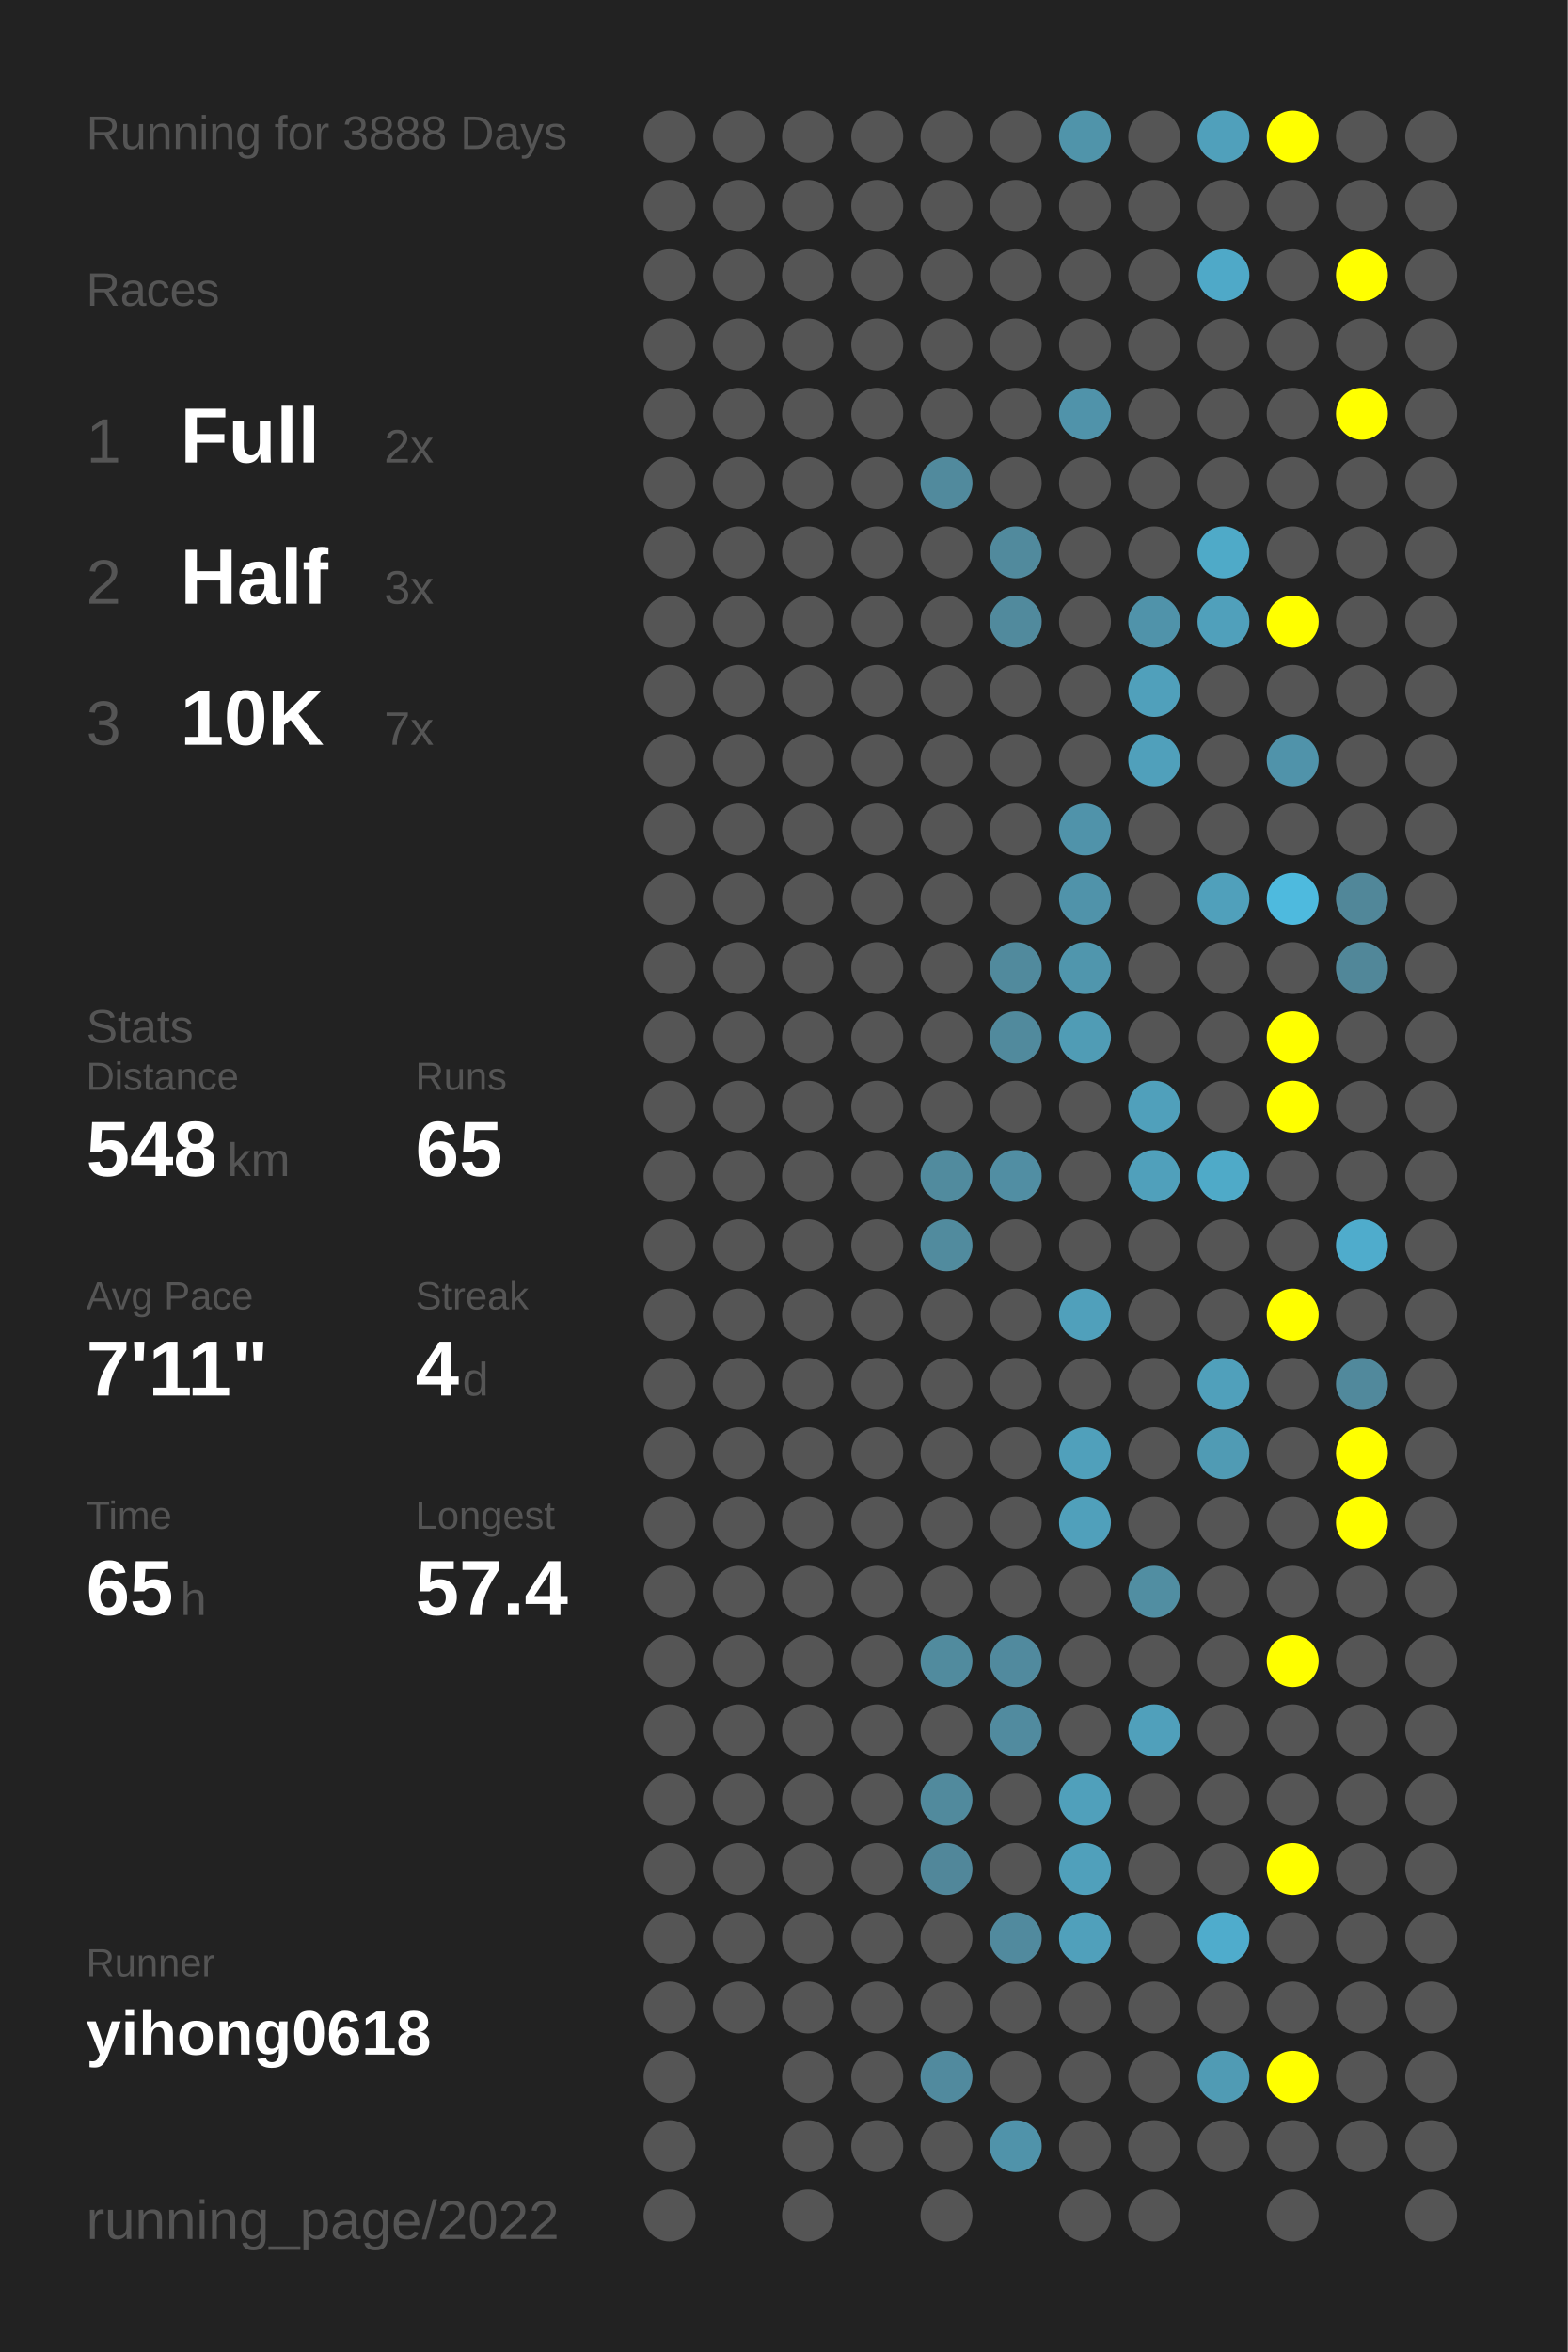
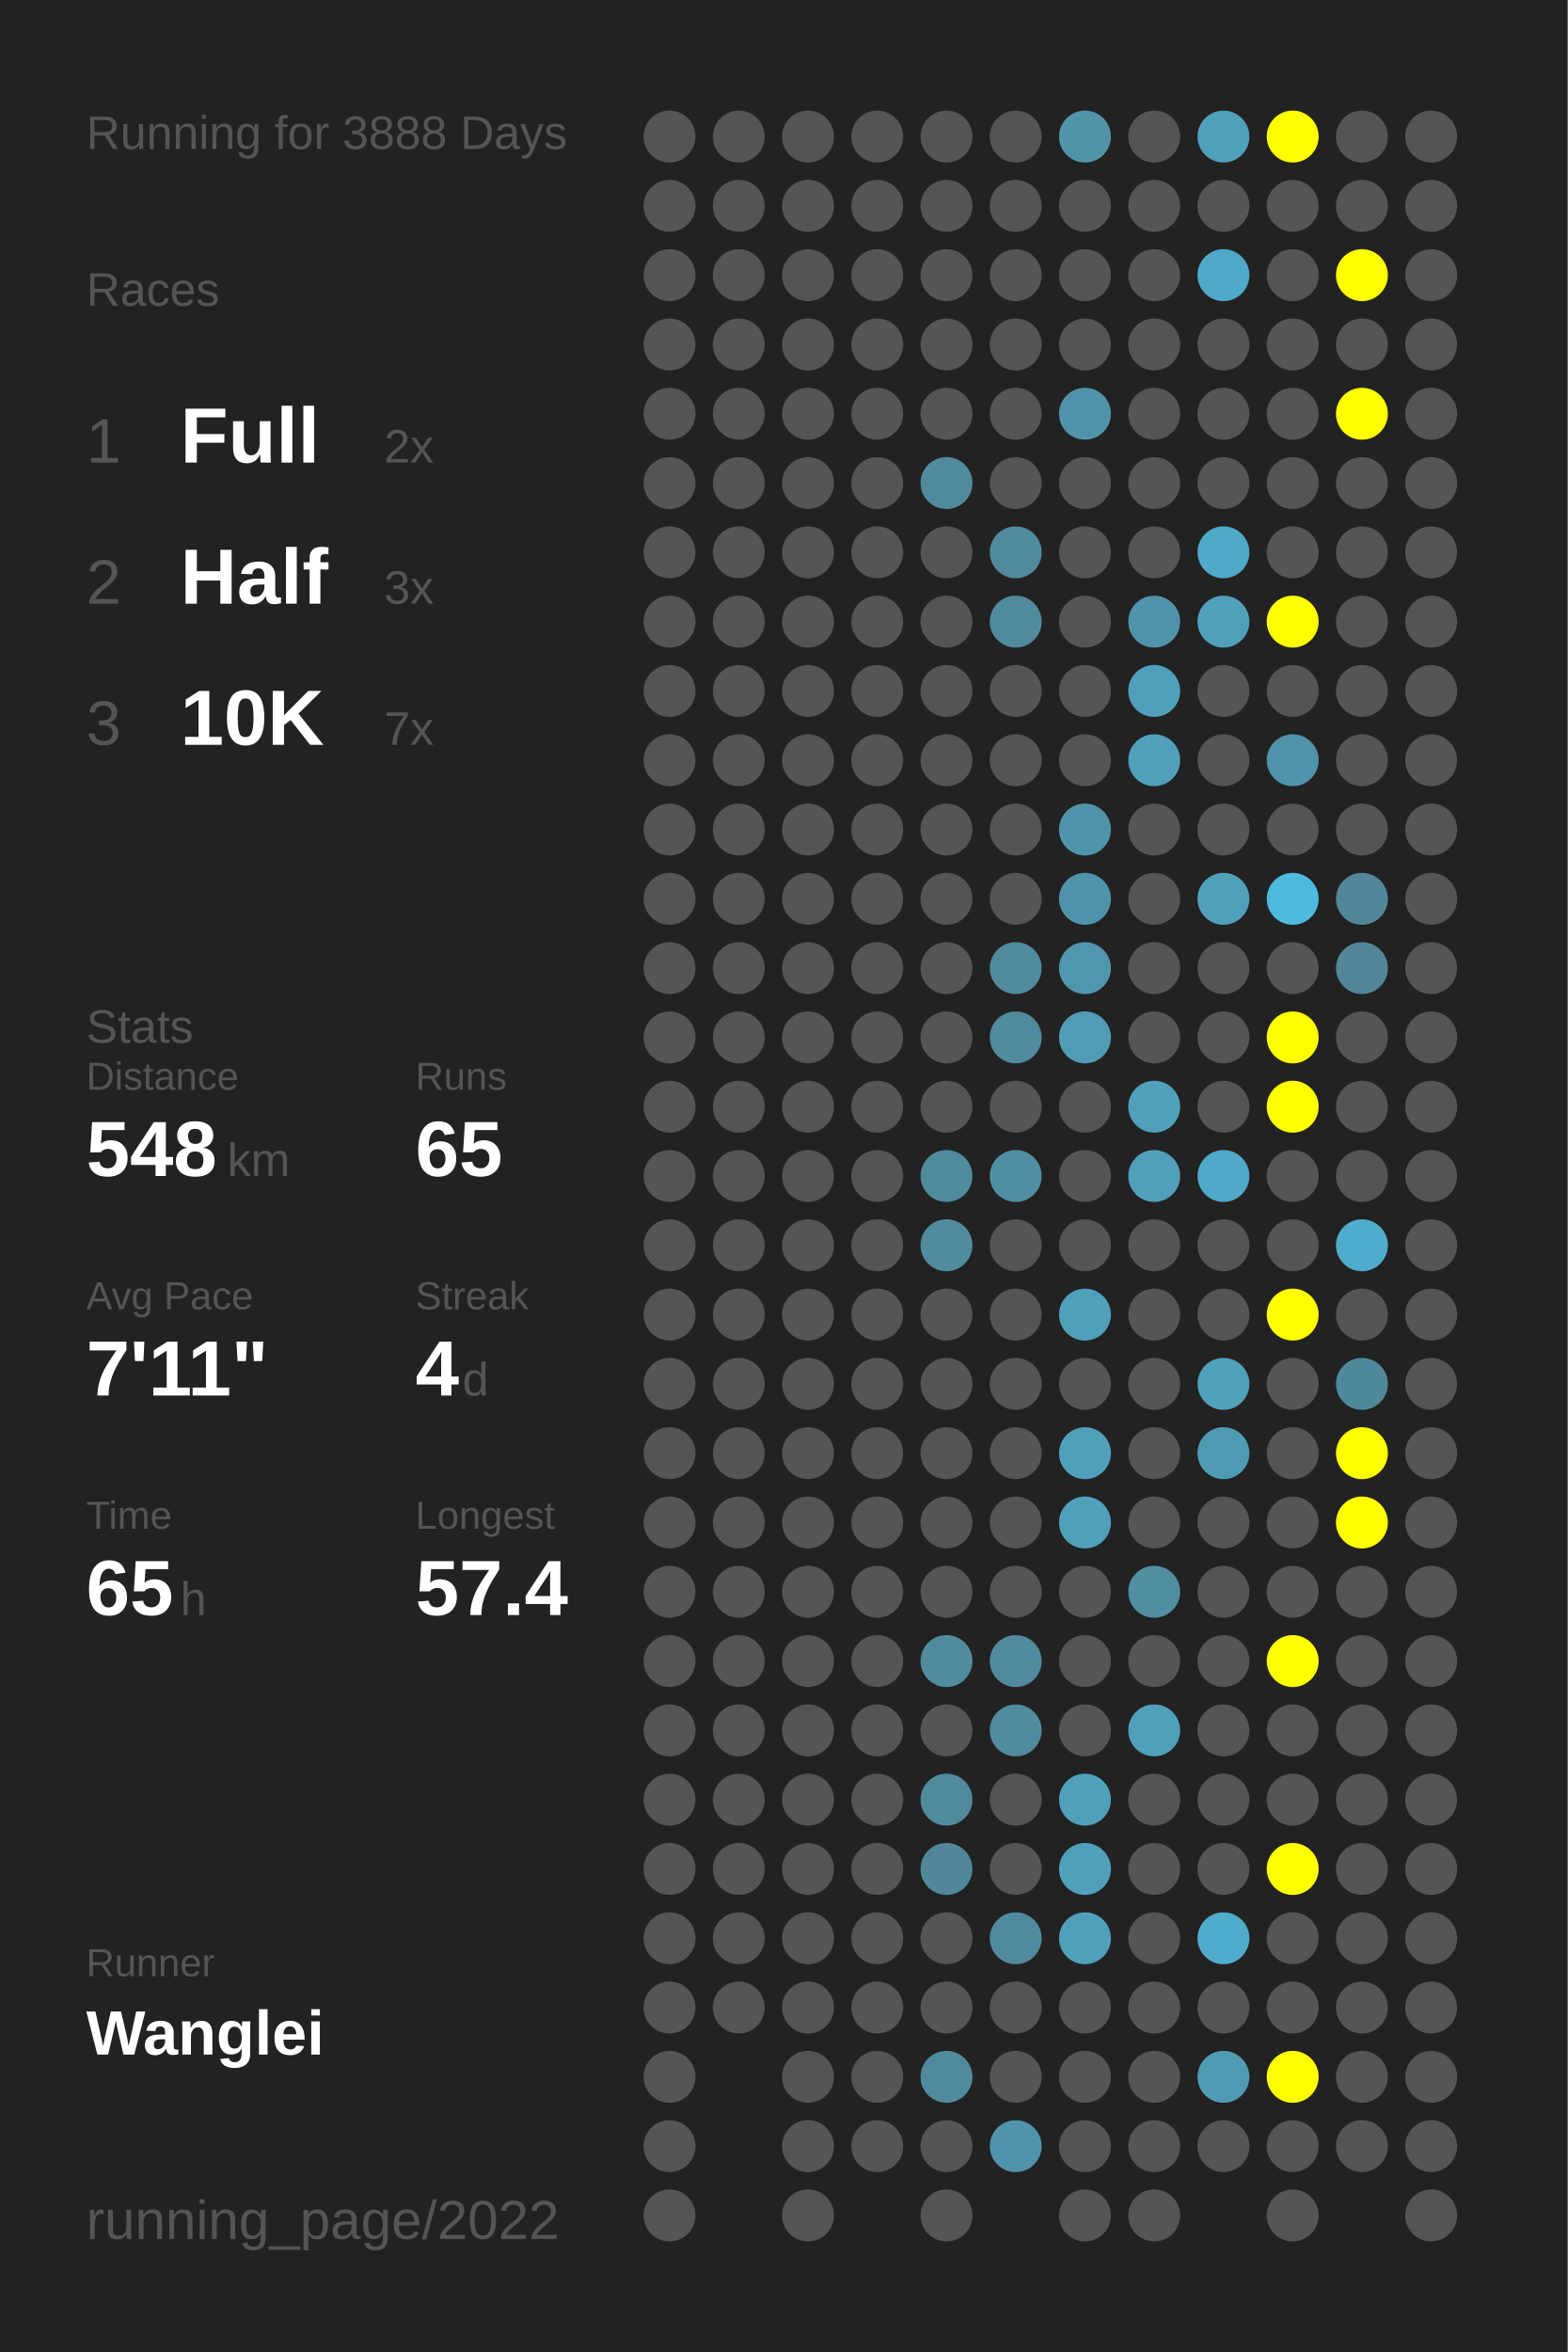
<svg xmlns="http://www.w3.org/2000/svg" baseProfile="full" height="300mm" version="1.1" viewBox="0,0,200,300" width="200mm">
  <defs />
  <rect fill="#222222" height="300" width="200" x="0" y="0" />
  <text fill="#555555" style="font-size:6px; font-family:Arial;" x="11" y="19">Running for 3888 Days</text>
  <text fill="#555555" style="font-size:6px; font-family:Arial;" x="11" y="39">Races</text>
  <text fill="#555555" style="font-size:8px; font-family:Arial;" x="11" y="59">1</text>
  <text fill="#FFFFFF" style="font-size:10px; font-family:Arial; font-weight:bold;" x="23" y="59">Full</text>
  <text fill="#555555" style="font-size:6px; font-family:Arial;" x="49" y="59">2x</text>
  <text fill="#555555" style="font-size:8px; font-family:Arial;" x="11" y="77">2</text>
  <text fill="#FFFFFF" style="font-size:10px; font-family:Arial; font-weight:bold;" x="23" y="77">Half</text>
  <text fill="#555555" style="font-size:6px; font-family:Arial;" x="49" y="77">3x</text>
  <text fill="#555555" style="font-size:8px; font-family:Arial;" x="11" y="95">3</text>
  <text fill="#FFFFFF" style="font-size:10px; font-family:Arial; font-weight:bold;" x="23" y="95">10K</text>
  <text fill="#555555" style="font-size:6px; font-family:Arial;" x="49" y="95">7x</text>
  <text fill="#555555" style="font-size:6px; font-family:Arial;" x="11" y="133">Stats</text>
  <text fill="#555555" style="font-size:5px; font-family:Arial;" x="11" y="139">Distance</text>
  <text fill="#FFFFFF" style="font-size:10px; font-family:Arial; font-weight:bold;" x="11" y="150">548</text>
  <text fill="#555555" style="font-size:6px; font-family:Arial;" x="29" y="150">km</text>
  <text fill="#555555" style="font-size:5px; font-family:Arial;" x="53" y="139">Runs</text>
  <text fill="#FFFFFF" style="font-size:10px; font-family:Arial; font-weight:bold;" x="53" y="150">65</text>
  <text fill="#555555" style="font-size:5px; font-family:Arial;" x="11" y="167">Avg Pace</text>
  <text fill="#FFFFFF" style="font-size:10px; font-family:Arial; font-weight:bold;" x="11" y="178">7'11"</text>
  <text fill="#555555" style="font-size:5px; font-family:Arial;" x="53" y="167">Streak</text>
  <text fill="#FFFFFF" style="font-size:10px; font-family:Arial; font-weight:bold;" x="53" y="178">4</text>
  <text fill="#555555" style="font-size:6px; font-family:Arial;" x="59" y="178">d</text>
  <text fill="#555555" style="font-size:5px; font-family:Arial;" x="11" y="195">Time</text>
  <text fill="#FFFFFF" style="font-size:10px; font-family:Arial; font-weight:bold;" x="11" y="206">65</text>
  <text fill="#555555" style="font-size:6px; font-family:Arial;" x="23" y="206">h</text>
  <text fill="#555555" style="font-size:5px; font-family:Arial;" x="53" y="195">Longest</text>
  <text fill="#FFFFFF" style="font-size:10px; font-family:Arial; font-weight:bold;" x="53" y="206">57.4</text>
  <text fill="#555555" style="font-size:5px; font-family:Arial;" x="11" y="252.065">Runner</text>
-   <text fill="#FFFFFF" style="font-size:8px; font-family:Arial; font-weight:bold;" x="11" y="262.065">yihong0618</text>
+   <text fill="#FFFFFF" style="font-size:8px; font-family:Arial; font-weight:bold;" x="11" y="262.065">Wanglei</text>
  <text fill="#555555" style="font-size:7px; font-family:Arial;" x="11" y="285.581">running_page/2022</text>
  <circle cx="85.417" cy="17.419" fill="#555555" r="3.312" />
  <circle cx="85.417" cy="26.258" fill="#555555" r="3.312" />
  <circle cx="85.417" cy="35.097" fill="#555555" r="3.312" />
  <circle cx="85.417" cy="43.935" fill="#555555" r="3.312" />
  <circle cx="85.417" cy="52.774" fill="#555555" r="3.312" />
  <circle cx="85.417" cy="61.613" fill="#555555" r="3.312" />
  <circle cx="85.417" cy="70.452" fill="#555555" r="3.312" />
  <circle cx="85.417" cy="79.29" fill="#555555" r="3.312" />
  <circle cx="85.417" cy="88.129" fill="#555555" r="3.312" />
  <circle cx="85.417" cy="96.968" fill="#555555" r="3.312" />
  <circle cx="85.417" cy="105.806" fill="#555555" r="3.312" />
  <circle cx="85.417" cy="114.645" fill="#555555" r="3.312" />
  <circle cx="85.417" cy="123.484" fill="#555555" r="3.312" />
  <circle cx="85.417" cy="132.323" fill="#555555" r="3.312" />
  <circle cx="85.417" cy="141.161" fill="#555555" r="3.312" />
  <circle cx="85.417" cy="150" fill="#555555" r="3.312" />
  <circle cx="85.417" cy="158.839" fill="#555555" r="3.312" />
  <circle cx="85.417" cy="167.677" fill="#555555" r="3.312" />
  <circle cx="85.417" cy="176.516" fill="#555555" r="3.312" />
  <circle cx="85.417" cy="185.355" fill="#555555" r="3.312" />
  <circle cx="85.417" cy="194.194" fill="#555555" r="3.312" />
  <circle cx="85.417" cy="203.032" fill="#555555" r="3.312" />
  <circle cx="85.417" cy="211.871" fill="#555555" r="3.312" />
  <circle cx="85.417" cy="220.71" fill="#555555" r="3.312" />
  <circle cx="85.417" cy="229.548" fill="#555555" r="3.312" />
  <circle cx="85.417" cy="238.387" fill="#555555" r="3.312" />
  <circle cx="85.417" cy="247.226" fill="#555555" r="3.312" />
  <circle cx="85.417" cy="256.065" fill="#555555" r="3.312" />
  <circle cx="85.417" cy="264.903" fill="#555555" r="3.312" />
  <circle cx="85.417" cy="273.742" fill="#555555" r="3.312" />
  <circle cx="85.417" cy="282.581" fill="#555555" r="3.312" />
  <circle cx="94.25" cy="17.419" fill="#555555" r="3.312" />
  <circle cx="94.25" cy="26.258" fill="#555555" r="3.312" />
  <circle cx="94.25" cy="35.097" fill="#555555" r="3.312" />
  <circle cx="94.25" cy="43.935" fill="#555555" r="3.312" />
  <circle cx="94.25" cy="52.774" fill="#555555" r="3.312" />
  <circle cx="94.25" cy="61.613" fill="#555555" r="3.312" />
  <circle cx="94.25" cy="70.452" fill="#555555" r="3.312" />
  <circle cx="94.25" cy="79.29" fill="#555555" r="3.312" />
  <circle cx="94.25" cy="88.129" fill="#555555" r="3.312" />
  <circle cx="94.25" cy="96.968" fill="#555555" r="3.312" />
  <circle cx="94.25" cy="105.806" fill="#555555" r="3.312" />
  <circle cx="94.25" cy="114.645" fill="#555555" r="3.312" />
  <circle cx="94.25" cy="123.484" fill="#555555" r="3.312" />
  <circle cx="94.25" cy="132.323" fill="#555555" r="3.312" />
  <circle cx="94.25" cy="141.161" fill="#555555" r="3.312" />
  <circle cx="94.25" cy="150" fill="#555555" r="3.312" />
  <circle cx="94.25" cy="158.839" fill="#555555" r="3.312" />
  <circle cx="94.25" cy="167.677" fill="#555555" r="3.312" />
  <circle cx="94.25" cy="176.516" fill="#555555" r="3.312" />
  <circle cx="94.25" cy="185.355" fill="#555555" r="3.312" />
  <circle cx="94.25" cy="194.194" fill="#555555" r="3.312" />
  <circle cx="94.25" cy="203.032" fill="#555555" r="3.312" />
  <circle cx="94.25" cy="211.871" fill="#555555" r="3.312" />
  <circle cx="94.25" cy="220.71" fill="#555555" r="3.312" />
  <circle cx="94.25" cy="229.548" fill="#555555" r="3.312" />
  <circle cx="94.25" cy="238.387" fill="#555555" r="3.312" />
  <circle cx="94.25" cy="247.226" fill="#555555" r="3.312" />
  <circle cx="94.25" cy="256.065" fill="#555555" r="3.312" />
  <circle cx="103.083" cy="17.419" fill="#555555" r="3.312" />
  <circle cx="103.083" cy="26.258" fill="#555555" r="3.312" />
  <circle cx="103.083" cy="35.097" fill="#555555" r="3.312" />
  <circle cx="103.083" cy="43.935" fill="#555555" r="3.312" />
  <circle cx="103.083" cy="52.774" fill="#555555" r="3.312" />
  <circle cx="103.083" cy="61.613" fill="#555555" r="3.312" />
  <circle cx="103.083" cy="70.452" fill="#555555" r="3.312" />
  <circle cx="103.083" cy="79.29" fill="#555555" r="3.312" />
  <circle cx="103.083" cy="88.129" fill="#555555" r="3.312" />
  <circle cx="103.083" cy="96.968" fill="#555555" r="3.312" />
  <circle cx="103.083" cy="105.806" fill="#555555" r="3.312" />
  <circle cx="103.083" cy="114.645" fill="#555555" r="3.312" />
  <circle cx="103.083" cy="123.484" fill="#555555" r="3.312" />
  <circle cx="103.083" cy="132.323" fill="#555555" r="3.312" />
  <circle cx="103.083" cy="141.161" fill="#555555" r="3.312" />
  <circle cx="103.083" cy="150" fill="#555555" r="3.312" />
  <circle cx="103.083" cy="158.839" fill="#555555" r="3.312" />
  <circle cx="103.083" cy="167.677" fill="#555555" r="3.312" />
  <circle cx="103.083" cy="176.516" fill="#555555" r="3.312" />
  <circle cx="103.083" cy="185.355" fill="#555555" r="3.312" />
  <circle cx="103.083" cy="194.194" fill="#555555" r="3.312" />
  <circle cx="103.083" cy="203.032" fill="#555555" r="3.312" />
  <circle cx="103.083" cy="211.871" fill="#555555" r="3.312" />
  <circle cx="103.083" cy="220.71" fill="#555555" r="3.312" />
  <circle cx="103.083" cy="229.548" fill="#555555" r="3.312" />
  <circle cx="103.083" cy="238.387" fill="#555555" r="3.312" />
  <circle cx="103.083" cy="247.226" fill="#555555" r="3.312" />
  <circle cx="103.083" cy="256.065" fill="#555555" r="3.312" />
  <circle cx="103.083" cy="264.903" fill="#555555" r="3.312" />
  <circle cx="103.083" cy="273.742" fill="#555555" r="3.312" />
  <circle cx="103.083" cy="282.581" fill="#555555" r="3.312" />
  <circle cx="111.917" cy="17.419" fill="#555555" r="3.312" />
  <circle cx="111.917" cy="26.258" fill="#555555" r="3.312" />
  <circle cx="111.917" cy="35.097" fill="#555555" r="3.312" />
  <circle cx="111.917" cy="43.935" fill="#555555" r="3.312" />
  <circle cx="111.917" cy="52.774" fill="#555555" r="3.312" />
  <circle cx="111.917" cy="61.613" fill="#555555" r="3.312" />
  <circle cx="111.917" cy="70.452" fill="#555555" r="3.312" />
  <circle cx="111.917" cy="79.29" fill="#555555" r="3.312" />
  <circle cx="111.917" cy="88.129" fill="#555555" r="3.312" />
  <circle cx="111.917" cy="96.968" fill="#555555" r="3.312" />
  <circle cx="111.917" cy="105.806" fill="#555555" r="3.312" />
  <circle cx="111.917" cy="114.645" fill="#555555" r="3.312" />
  <circle cx="111.917" cy="123.484" fill="#555555" r="3.312" />
  <circle cx="111.917" cy="132.323" fill="#555555" r="3.312" />
  <circle cx="111.917" cy="141.161" fill="#555555" r="3.312" />
  <circle cx="111.917" cy="150" fill="#555555" r="3.312" />
  <circle cx="111.917" cy="158.839" fill="#555555" r="3.312" />
  <circle cx="111.917" cy="167.677" fill="#555555" r="3.312" />
  <circle cx="111.917" cy="176.516" fill="#555555" r="3.312" />
  <circle cx="111.917" cy="185.355" fill="#555555" r="3.312" />
  <circle cx="111.917" cy="194.194" fill="#555555" r="3.312" />
  <circle cx="111.917" cy="203.032" fill="#555555" r="3.312" />
  <circle cx="111.917" cy="211.871" fill="#555555" r="3.312" />
  <circle cx="111.917" cy="220.71" fill="#555555" r="3.312" />
  <circle cx="111.917" cy="229.548" fill="#555555" r="3.312" />
  <circle cx="111.917" cy="238.387" fill="#555555" r="3.312" />
  <circle cx="111.917" cy="247.226" fill="#555555" r="3.312" />
  <circle cx="111.917" cy="256.065" fill="#555555" r="3.312" />
  <circle cx="111.917" cy="264.903" fill="#555555" r="3.312" />
  <circle cx="111.917" cy="273.742" fill="#555555" r="3.312" />
  <circle cx="120.75" cy="17.419" fill="#555555" r="3.312" />
  <circle cx="120.75" cy="26.258" fill="#555555" r="3.312" />
  <circle cx="120.75" cy="35.097" fill="#555555" r="3.312" />
  <circle cx="120.75" cy="43.935" fill="#555555" r="3.312" />
  <circle cx="120.75" cy="52.774" fill="#555555" r="3.312" />
  <circle cx="120.75" cy="61.613" fill="#518a9d" r="3.312" />
  <circle cx="120.75" cy="70.452" fill="#555555" r="3.312" />
  <circle cx="120.75" cy="79.29" fill="#555555" r="3.312" />
  <circle cx="120.75" cy="88.129" fill="#555555" r="3.312" />
  <circle cx="120.75" cy="96.968" fill="#555555" r="3.312" />
  <circle cx="120.75" cy="105.806" fill="#555555" r="3.312" />
  <circle cx="120.75" cy="114.645" fill="#555555" r="3.312" />
  <circle cx="120.75" cy="123.484" fill="#555555" r="3.312" />
  <circle cx="120.75" cy="132.323" fill="#555555" r="3.312" />
  <circle cx="120.75" cy="141.161" fill="#555555" r="3.312" />
  <circle cx="120.75" cy="150" fill="#518b9e" r="3.312" />
  <circle cx="120.75" cy="158.839" fill="#518b9e" r="3.312" />
  <circle cx="120.75" cy="167.677" fill="#555555" r="3.312" />
  <circle cx="120.75" cy="176.516" fill="#555555" r="3.312" />
  <circle cx="120.75" cy="185.355" fill="#555555" r="3.312" />
  <circle cx="120.75" cy="194.194" fill="#555555" r="3.312" />
  <circle cx="120.75" cy="203.032" fill="#555555" r="3.312" />
  <circle cx="120.75" cy="211.871" fill="#518b9e" r="3.312" />
  <circle cx="120.75" cy="220.71" fill="#555555" r="3.312" />
  <circle cx="120.75" cy="229.548" fill="#518a9d" r="3.312" />
  <circle cx="120.75" cy="238.387" fill="#51879a" r="3.312" />
  <circle cx="120.75" cy="247.226" fill="#555555" r="3.312" />
  <circle cx="120.75" cy="256.065" fill="#555555" r="3.312" />
  <circle cx="120.75" cy="264.903" fill="#518a9e" r="3.312" />
  <circle cx="120.75" cy="273.742" fill="#555555" r="3.312" />
  <circle cx="120.75" cy="282.581" fill="#555555" r="3.312" />
  <circle cx="129.583" cy="17.419" fill="#555555" r="3.312" />
  <circle cx="129.583" cy="26.258" fill="#555555" r="3.312" />
  <circle cx="129.583" cy="35.097" fill="#555555" r="3.312" />
  <circle cx="129.583" cy="43.935" fill="#555555" r="3.312" />
  <circle cx="129.583" cy="52.774" fill="#555555" r="3.312" />
  <circle cx="129.583" cy="61.613" fill="#555555" r="3.312" />
  <circle cx="129.583" cy="70.452" fill="#518a9d" r="3.312" />
  <circle cx="129.583" cy="79.29" fill="#518a9d" r="3.312" />
  <circle cx="129.583" cy="88.129" fill="#555555" r="3.312" />
  <circle cx="129.583" cy="96.968" fill="#555555" r="3.312" />
  <circle cx="129.583" cy="105.806" fill="#555555" r="3.312" />
  <circle cx="129.583" cy="114.645" fill="#555555" r="3.312" />
  <circle cx="129.583" cy="123.484" fill="#518a9d" r="3.312" />
  <circle cx="129.583" cy="132.323" fill="#518a9d" r="3.312" />
  <circle cx="129.583" cy="141.161" fill="#555555" r="3.312" />
  <circle cx="129.583" cy="150" fill="#518ea3" r="3.312" />
  <circle cx="129.583" cy="158.839" fill="#555555" r="3.312" />
  <circle cx="129.583" cy="167.677" fill="#555555" r="3.312" />
  <circle cx="129.583" cy="176.516" fill="#555555" r="3.312" />
  <circle cx="129.583" cy="185.355" fill="#555555" r="3.312" />
  <circle cx="129.583" cy="194.194" fill="#555555" r="3.312" />
  <circle cx="129.583" cy="203.032" fill="#555555" r="3.312" />
  <circle cx="129.583" cy="211.871" fill="#518a9e" r="3.312" />
  <circle cx="129.583" cy="220.71" fill="#518b9f" r="3.312" />
  <circle cx="129.583" cy="229.548" fill="#555555" r="3.312" />
  <circle cx="129.583" cy="238.387" fill="#555555" r="3.312" />
  <circle cx="129.583" cy="247.226" fill="#518a9e" r="3.312" />
  <circle cx="129.583" cy="256.065" fill="#555555" r="3.312" />
  <circle cx="129.583" cy="264.903" fill="#555555" r="3.312" />
  <circle cx="129.583" cy="273.742" fill="#5093aa" r="3.312" />
  <circle cx="138.417" cy="17.419" fill="#5094aa" r="3.312" />
  <circle cx="138.417" cy="26.258" fill="#555555" r="3.312" />
  <circle cx="138.417" cy="35.097" fill="#555555" r="3.312" />
  <circle cx="138.417" cy="43.935" fill="#555555" r="3.312" />
  <circle cx="138.417" cy="52.774" fill="#5093aa" r="3.312" />
  <circle cx="138.417" cy="61.613" fill="#555555" r="3.312" />
  <circle cx="138.417" cy="70.452" fill="#555555" r="3.312" />
  <circle cx="138.417" cy="79.29" fill="#555555" r="3.312" />
  <circle cx="138.417" cy="88.129" fill="#555555" r="3.312" />
  <circle cx="138.417" cy="96.968" fill="#555555" r="3.312" />
  <circle cx="138.417" cy="105.806" fill="#5093aa" r="3.312" />
  <circle cx="138.417" cy="114.645" fill="#5093aa" r="3.312" />
  <circle cx="138.417" cy="123.484" fill="#5096ad" r="3.312" />
  <circle cx="138.417" cy="132.323" fill="#509cb5" r="3.312" />
  <circle cx="138.417" cy="141.161" fill="#555555" r="3.312" />
  <circle cx="138.417" cy="150" fill="#555555" r="3.312" />
  <circle cx="138.417" cy="158.839" fill="#555555" r="3.312" />
  <circle cx="138.417" cy="167.677" fill="#50a0bb" r="3.312" />
  <circle cx="138.417" cy="176.516" fill="#555555" r="3.312" />
  <circle cx="138.417" cy="185.355" fill="#50a0bb" r="3.312" />
  <circle cx="138.417" cy="194.194" fill="#50a0bb" r="3.312" />
  <circle cx="138.417" cy="203.032" fill="#555555" r="3.312" />
  <circle cx="138.417" cy="211.871" fill="#555555" r="3.312" />
  <circle cx="138.417" cy="220.71" fill="#555555" r="3.312" />
  <circle cx="138.417" cy="229.548" fill="#50a0bb" r="3.312" />
  <circle cx="138.417" cy="238.387" fill="#50a0bb" r="3.312" />
  <circle cx="138.417" cy="247.226" fill="#50a0bb" r="3.312" />
  <circle cx="138.417" cy="256.065" fill="#555555" r="3.312" />
  <circle cx="138.417" cy="264.903" fill="#555555" r="3.312" />
  <circle cx="138.417" cy="273.742" fill="#555555" r="3.312" />
  <circle cx="138.417" cy="282.581" fill="#555555" r="3.312" />
  <circle cx="147.25" cy="17.419" fill="#555555" r="3.312" />
  <circle cx="147.25" cy="26.258" fill="#555555" r="3.312" />
  <circle cx="147.25" cy="35.097" fill="#555555" r="3.312" />
  <circle cx="147.25" cy="43.935" fill="#555555" r="3.312" />
  <circle cx="147.25" cy="52.774" fill="#555555" r="3.312" />
  <circle cx="147.25" cy="61.613" fill="#555555" r="3.312" />
  <circle cx="147.25" cy="70.452" fill="#555555" r="3.312" />
  <circle cx="147.25" cy="79.29" fill="#5093aa" r="3.312" />
  <circle cx="147.25" cy="88.129" fill="#50a0bb" r="3.312" />
  <circle cx="147.25" cy="96.968" fill="#50a0bb" r="3.312" />
  <circle cx="147.25" cy="105.806" fill="#555555" r="3.312" />
  <circle cx="147.25" cy="114.645" fill="#555555" r="3.312" />
  <circle cx="147.25" cy="123.484" fill="#555555" r="3.312" />
  <circle cx="147.25" cy="132.323" fill="#555555" r="3.312" />
  <circle cx="147.25" cy="141.161" fill="#50a0bb" r="3.312" />
  <circle cx="147.25" cy="150" fill="#50a0bb" r="3.312" />
  <circle cx="147.25" cy="158.839" fill="#555555" r="3.312" />
  <circle cx="147.25" cy="167.677" fill="#555555" r="3.312" />
  <circle cx="147.25" cy="176.516" fill="#555555" r="3.312" />
  <circle cx="147.25" cy="185.355" fill="#555555" r="3.312" />
  <circle cx="147.25" cy="194.194" fill="#555555" r="3.312" />
  <circle cx="147.25" cy="203.032" fill="#518ea2" r="3.312" />
  <circle cx="147.25" cy="211.871" fill="#555555" r="3.312" />
  <circle cx="147.25" cy="220.71" fill="#50a0bb" r="3.312" />
  <circle cx="147.25" cy="229.548" fill="#555555" r="3.312" />
  <circle cx="147.25" cy="238.387" fill="#555555" r="3.312" />
  <circle cx="147.25" cy="247.226" fill="#555555" r="3.312" />
  <circle cx="147.25" cy="256.065" fill="#555555" r="3.312" />
  <circle cx="147.25" cy="264.903" fill="#555555" r="3.312" />
  <circle cx="147.25" cy="273.742" fill="#555555" r="3.312" />
  <circle cx="147.25" cy="282.581" fill="#555555" r="3.312" />
  <circle cx="156.083" cy="17.419" fill="#50a0bb" r="3.312" />
  <circle cx="156.083" cy="26.258" fill="#555555" r="3.312" />
  <circle cx="156.083" cy="35.097" fill="#4fa9c8" r="3.312" />
  <circle cx="156.083" cy="43.935" fill="#555555" r="3.312" />
  <circle cx="156.083" cy="52.774" fill="#555555" r="3.312" />
  <circle cx="156.083" cy="61.613" fill="#555555" r="3.312" />
  <circle cx="156.083" cy="70.452" fill="#4faac8" r="3.312" />
  <circle cx="156.083" cy="79.29" fill="#50a0bb" r="3.312" />
  <circle cx="156.083" cy="88.129" fill="#555555" r="3.312" />
  <circle cx="156.083" cy="96.968" fill="#555555" r="3.312" />
  <circle cx="156.083" cy="105.806" fill="#555555" r="3.312" />
  <circle cx="156.083" cy="114.645" fill="#50a0bb" r="3.312" />
  <circle cx="156.083" cy="123.484" fill="#555555" r="3.312" />
  <circle cx="156.083" cy="132.323" fill="#555555" r="3.312" />
  <circle cx="156.083" cy="141.161" fill="#555555" r="3.312" />
  <circle cx="156.083" cy="150" fill="#4faac8" r="3.312" />
  <circle cx="156.083" cy="158.839" fill="#555555" r="3.312" />
  <circle cx="156.083" cy="167.677" fill="#555555" r="3.312" />
  <circle cx="156.083" cy="176.516" fill="#50a0bb" r="3.312" />
  <circle cx="156.083" cy="185.355" fill="#509bb4" r="3.312" />
  <circle cx="156.083" cy="194.194" fill="#555555" r="3.312" />
  <circle cx="156.083" cy="203.032" fill="#555555" r="3.312" />
  <circle cx="156.083" cy="211.871" fill="#555555" r="3.312" />
  <circle cx="156.083" cy="220.71" fill="#555555" r="3.312" />
  <circle cx="156.083" cy="229.548" fill="#555555" r="3.312" />
  <circle cx="156.083" cy="238.387" fill="#555555" r="3.312" />
  <circle cx="156.083" cy="247.226" fill="#4faccc" r="3.312" />
  <circle cx="156.083" cy="256.065" fill="#555555" r="3.312" />
  <circle cx="156.083" cy="264.903" fill="#509bb4" r="3.312" />
  <circle cx="156.083" cy="273.742" fill="#555555" r="3.312" />
  <circle cx="164.917" cy="17.419" fill="#FFFF00" r="3.312" />
  <circle cx="164.917" cy="26.258" fill="#555555" r="3.312" />
  <circle cx="164.917" cy="35.097" fill="#555555" r="3.312" />
  <circle cx="164.917" cy="43.935" fill="#555555" r="3.312" />
  <circle cx="164.917" cy="52.774" fill="#555555" r="3.312" />
  <circle cx="164.917" cy="61.613" fill="#555555" r="3.312" />
  <circle cx="164.917" cy="70.452" fill="#555555" r="3.312" />
  <circle cx="164.917" cy="79.29" fill="#FFFF00" r="3.312" />
  <circle cx="164.917" cy="88.129" fill="#555555" r="3.312" />
  <circle cx="164.917" cy="96.968" fill="#5093aa" r="3.312" />
  <circle cx="164.917" cy="105.806" fill="#555555" r="3.312" />
  <circle cx="164.917" cy="114.645" fill="#4ebade" r="3.312" />
  <circle cx="164.917" cy="123.484" fill="#555555" r="3.312" />
  <circle cx="164.917" cy="132.323" fill="#FFFF00" r="3.312" />
  <circle cx="164.917" cy="141.161" fill="#FFFF00" r="3.312" />
  <circle cx="164.917" cy="150" fill="#555555" r="3.312" />
  <circle cx="164.917" cy="158.839" fill="#555555" r="3.312" />
  <circle cx="164.917" cy="167.677" fill="#FFFF00" r="3.312" />
  <circle cx="164.917" cy="176.516" fill="#555555" r="3.312" />
  <circle cx="164.917" cy="185.355" fill="#555555" r="3.312" />
  <circle cx="164.917" cy="194.194" fill="#555555" r="3.312" />
  <circle cx="164.917" cy="203.032" fill="#555555" r="3.312" />
  <circle cx="164.917" cy="211.871" fill="#FFFF00" r="3.312" />
  <circle cx="164.917" cy="220.71" fill="#555555" r="3.312" />
  <circle cx="164.917" cy="229.548" fill="#555555" r="3.312" />
  <circle cx="164.917" cy="238.387" fill="#FFFF00" r="3.312" />
  <circle cx="164.917" cy="247.226" fill="#555555" r="3.312" />
  <circle cx="164.917" cy="256.065" fill="#555555" r="3.312" />
  <circle cx="164.917" cy="264.903" fill="#FFFF00" r="3.312" />
  <circle cx="164.917" cy="273.742" fill="#555555" r="3.312" />
  <circle cx="164.917" cy="282.581" fill="#555555" r="3.312" />
  <circle cx="173.75" cy="17.419" fill="#555555" r="3.312" />
  <circle cx="173.75" cy="26.258" fill="#555555" r="3.312" />
  <circle cx="173.75" cy="35.097" fill="#FFFF00" r="3.312" />
  <circle cx="173.75" cy="43.935" fill="#555555" r="3.312" />
  <circle cx="173.75" cy="52.774" fill="#FFFF00" r="3.312" />
  <circle cx="173.75" cy="61.613" fill="#555555" r="3.312" />
  <circle cx="173.75" cy="70.452" fill="#555555" r="3.312" />
  <circle cx="173.75" cy="79.29" fill="#555555" r="3.312" />
  <circle cx="173.75" cy="88.129" fill="#555555" r="3.312" />
  <circle cx="173.75" cy="96.968" fill="#555555" r="3.312" />
  <circle cx="173.75" cy="105.806" fill="#555555" r="3.312" />
  <circle cx="173.75" cy="114.645" fill="#518799" r="3.312" />
  <circle cx="173.75" cy="123.484" fill="#518799" r="3.312" />
  <circle cx="173.75" cy="132.323" fill="#555555" r="3.312" />
  <circle cx="173.75" cy="141.161" fill="#555555" r="3.312" />
  <circle cx="173.75" cy="150" fill="#555555" r="3.312" />
  <circle cx="173.75" cy="158.839" fill="#4faccc" r="3.312" />
  <circle cx="173.75" cy="167.677" fill="#555555" r="3.312" />
  <circle cx="173.75" cy="176.516" fill="#51899c" r="3.312" />
  <circle cx="173.75" cy="185.355" fill="#FFFF00" r="3.312" />
  <circle cx="173.75" cy="194.194" fill="#FFFF00" r="3.312" />
  <circle cx="173.75" cy="203.032" fill="#555555" r="3.312" />
  <circle cx="173.75" cy="211.871" fill="#555555" r="3.312" />
  <circle cx="173.75" cy="220.71" fill="#555555" r="3.312" />
  <circle cx="173.75" cy="229.548" fill="#555555" r="3.312" />
  <circle cx="173.75" cy="238.387" fill="#555555" r="3.312" />
  <circle cx="173.75" cy="247.226" fill="#555555" r="3.312" />
  <circle cx="173.75" cy="256.065" fill="#555555" r="3.312" />
  <circle cx="173.75" cy="264.903" fill="#555555" r="3.312" />
  <circle cx="173.75" cy="273.742" fill="#555555" r="3.312" />
  <circle cx="182.583" cy="17.419" fill="#555555" r="3.312" />
  <circle cx="182.583" cy="26.258" fill="#555555" r="3.312" />
  <circle cx="182.583" cy="35.097" fill="#555555" r="3.312" />
  <circle cx="182.583" cy="43.935" fill="#555555" r="3.312" />
  <circle cx="182.583" cy="52.774" fill="#555555" r="3.312" />
  <circle cx="182.583" cy="61.613" fill="#555555" r="3.312" />
  <circle cx="182.583" cy="70.452" fill="#555555" r="3.312" />
  <circle cx="182.583" cy="79.29" fill="#555555" r="3.312" />
  <circle cx="182.583" cy="88.129" fill="#555555" r="3.312" />
  <circle cx="182.583" cy="96.968" fill="#555555" r="3.312" />
  <circle cx="182.583" cy="105.806" fill="#555555" r="3.312" />
  <circle cx="182.583" cy="114.645" fill="#555555" r="3.312" />
  <circle cx="182.583" cy="123.484" fill="#555555" r="3.312" />
  <circle cx="182.583" cy="132.323" fill="#555555" r="3.312" />
  <circle cx="182.583" cy="141.161" fill="#555555" r="3.312" />
  <circle cx="182.583" cy="150" fill="#555555" r="3.312" />
  <circle cx="182.583" cy="158.839" fill="#555555" r="3.312" />
  <circle cx="182.583" cy="167.677" fill="#555555" r="3.312" />
  <circle cx="182.583" cy="176.516" fill="#555555" r="3.312" />
  <circle cx="182.583" cy="185.355" fill="#555555" r="3.312" />
  <circle cx="182.583" cy="194.194" fill="#555555" r="3.312" />
  <circle cx="182.583" cy="203.032" fill="#555555" r="3.312" />
  <circle cx="182.583" cy="211.871" fill="#555555" r="3.312" />
  <circle cx="182.583" cy="220.71" fill="#555555" r="3.312" />
  <circle cx="182.583" cy="229.548" fill="#555555" r="3.312" />
  <circle cx="182.583" cy="238.387" fill="#555555" r="3.312" />
  <circle cx="182.583" cy="247.226" fill="#555555" r="3.312" />
  <circle cx="182.583" cy="256.065" fill="#555555" r="3.312" />
  <circle cx="182.583" cy="264.903" fill="#555555" r="3.312" />
  <circle cx="182.583" cy="273.742" fill="#555555" r="3.312" />
  <circle cx="182.583" cy="282.581" fill="#555555" r="3.312" />
</svg>
